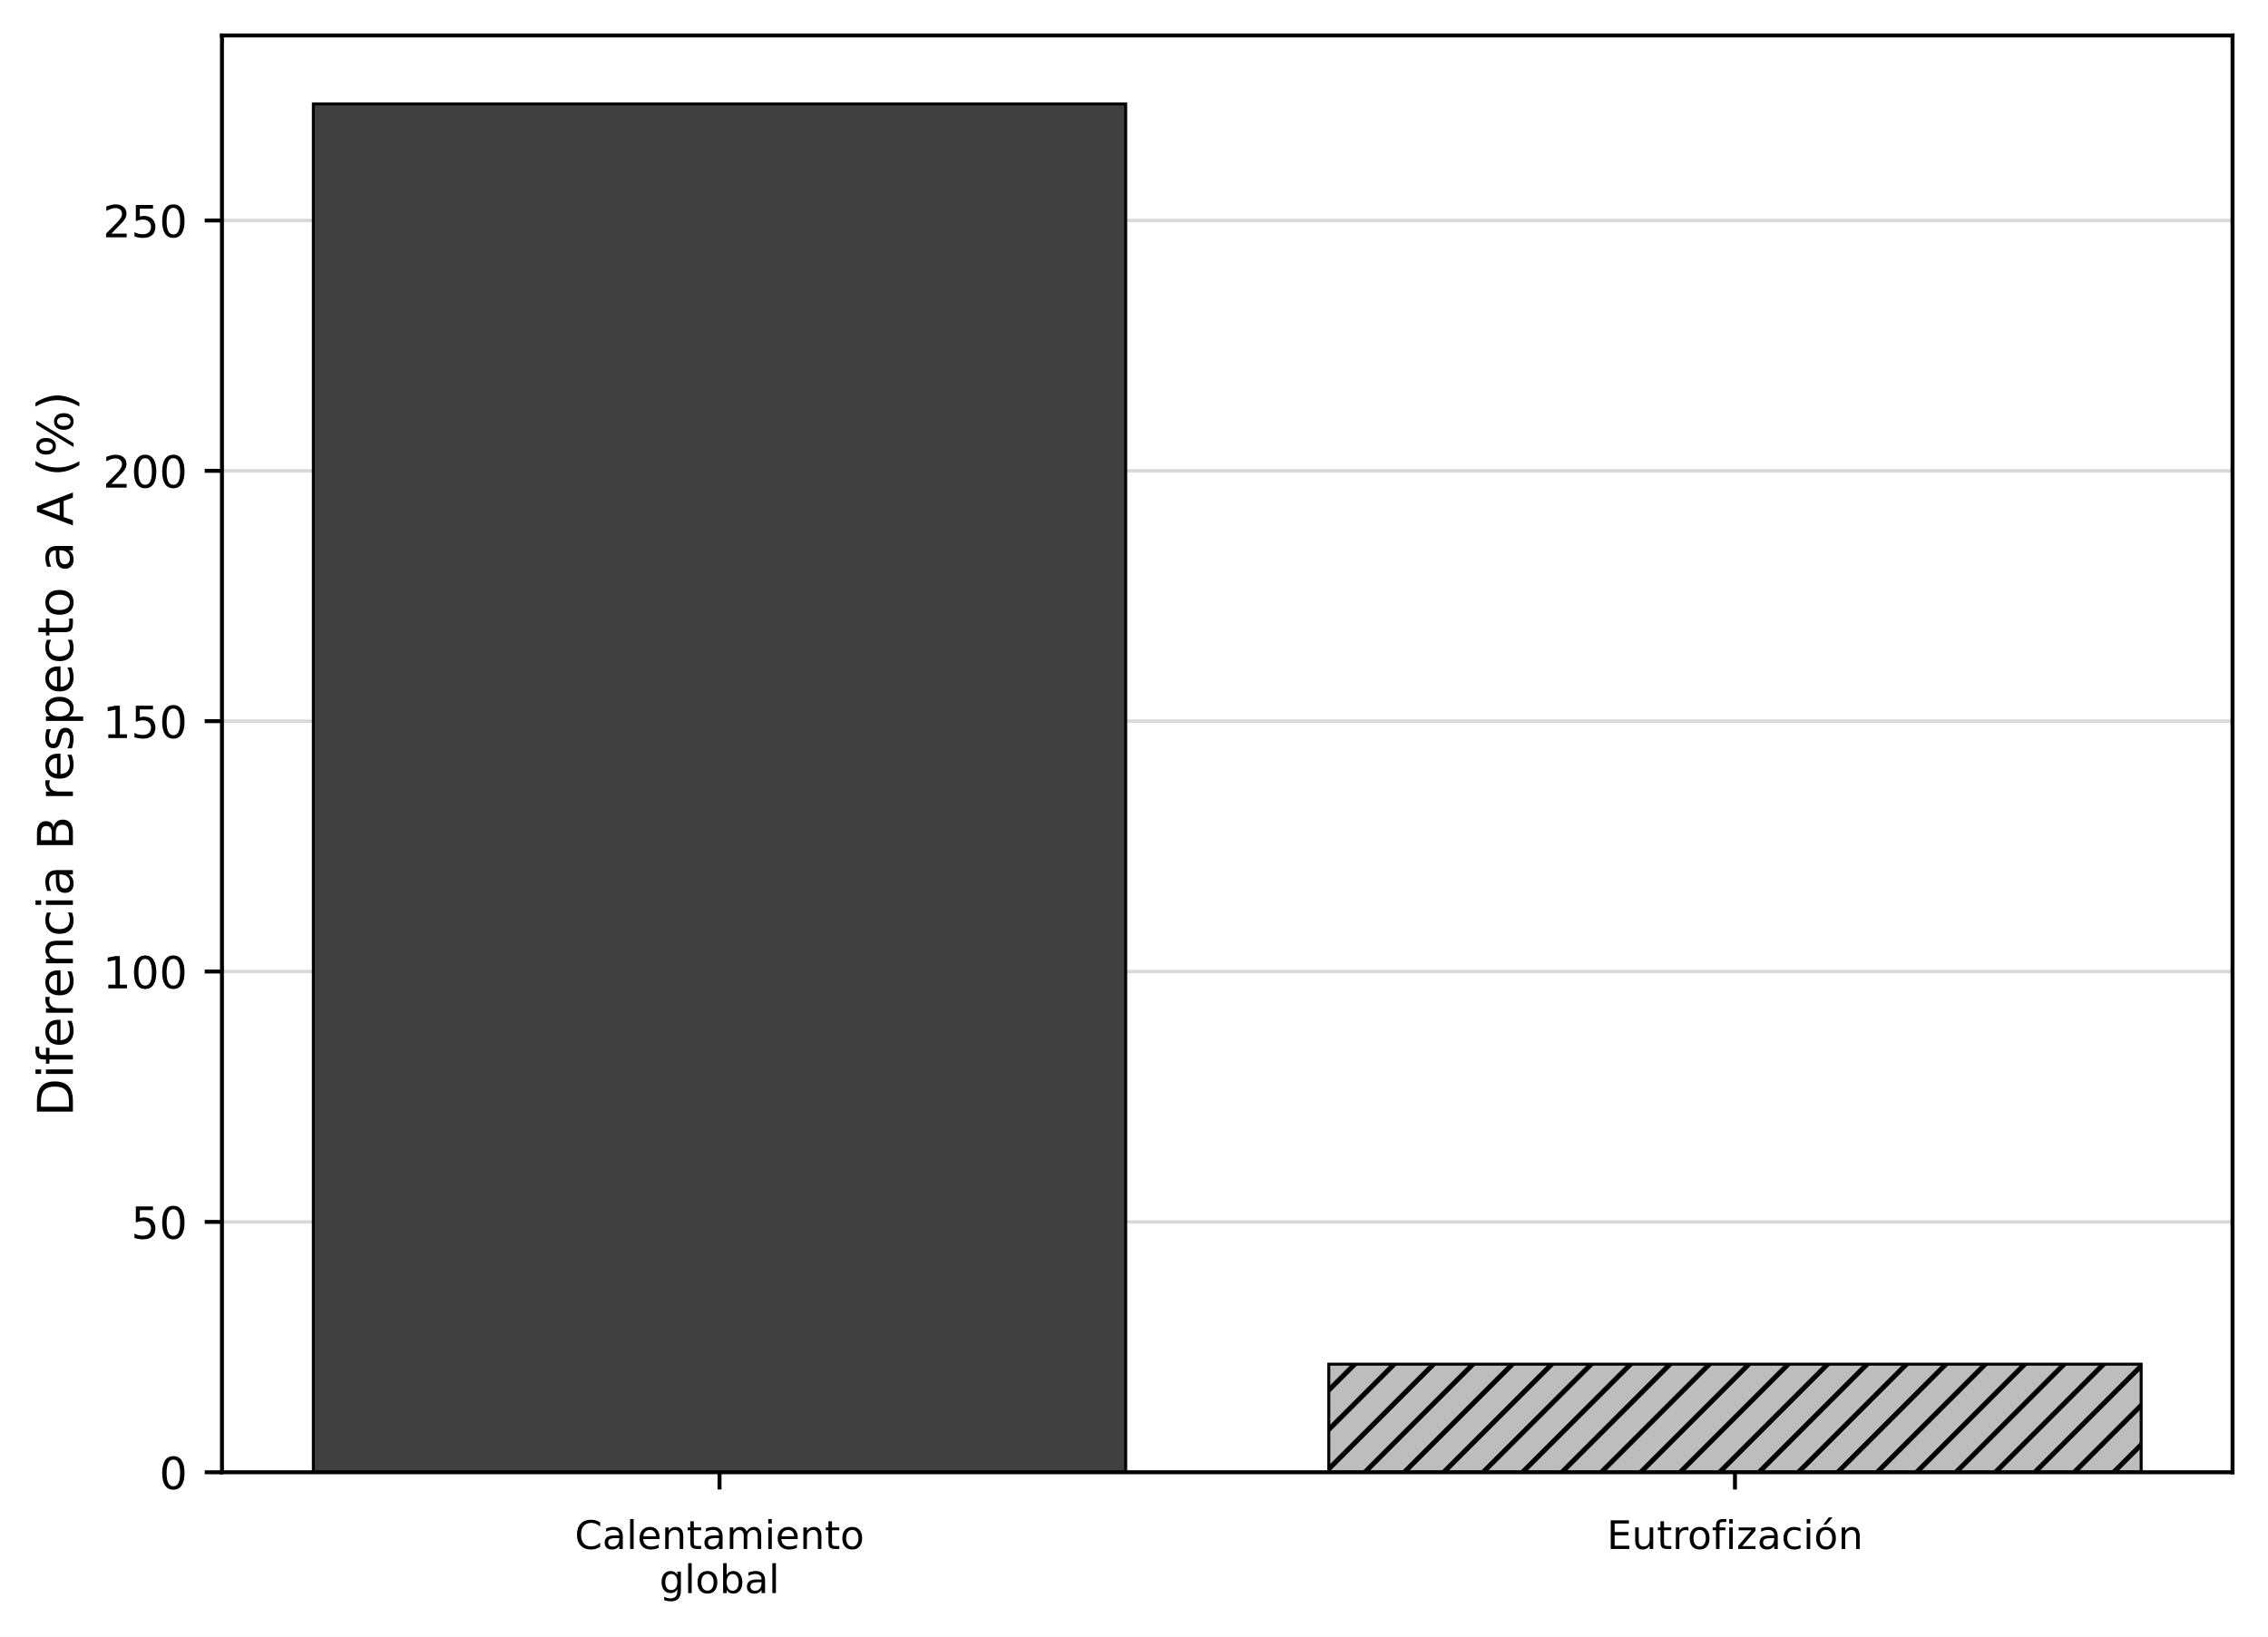
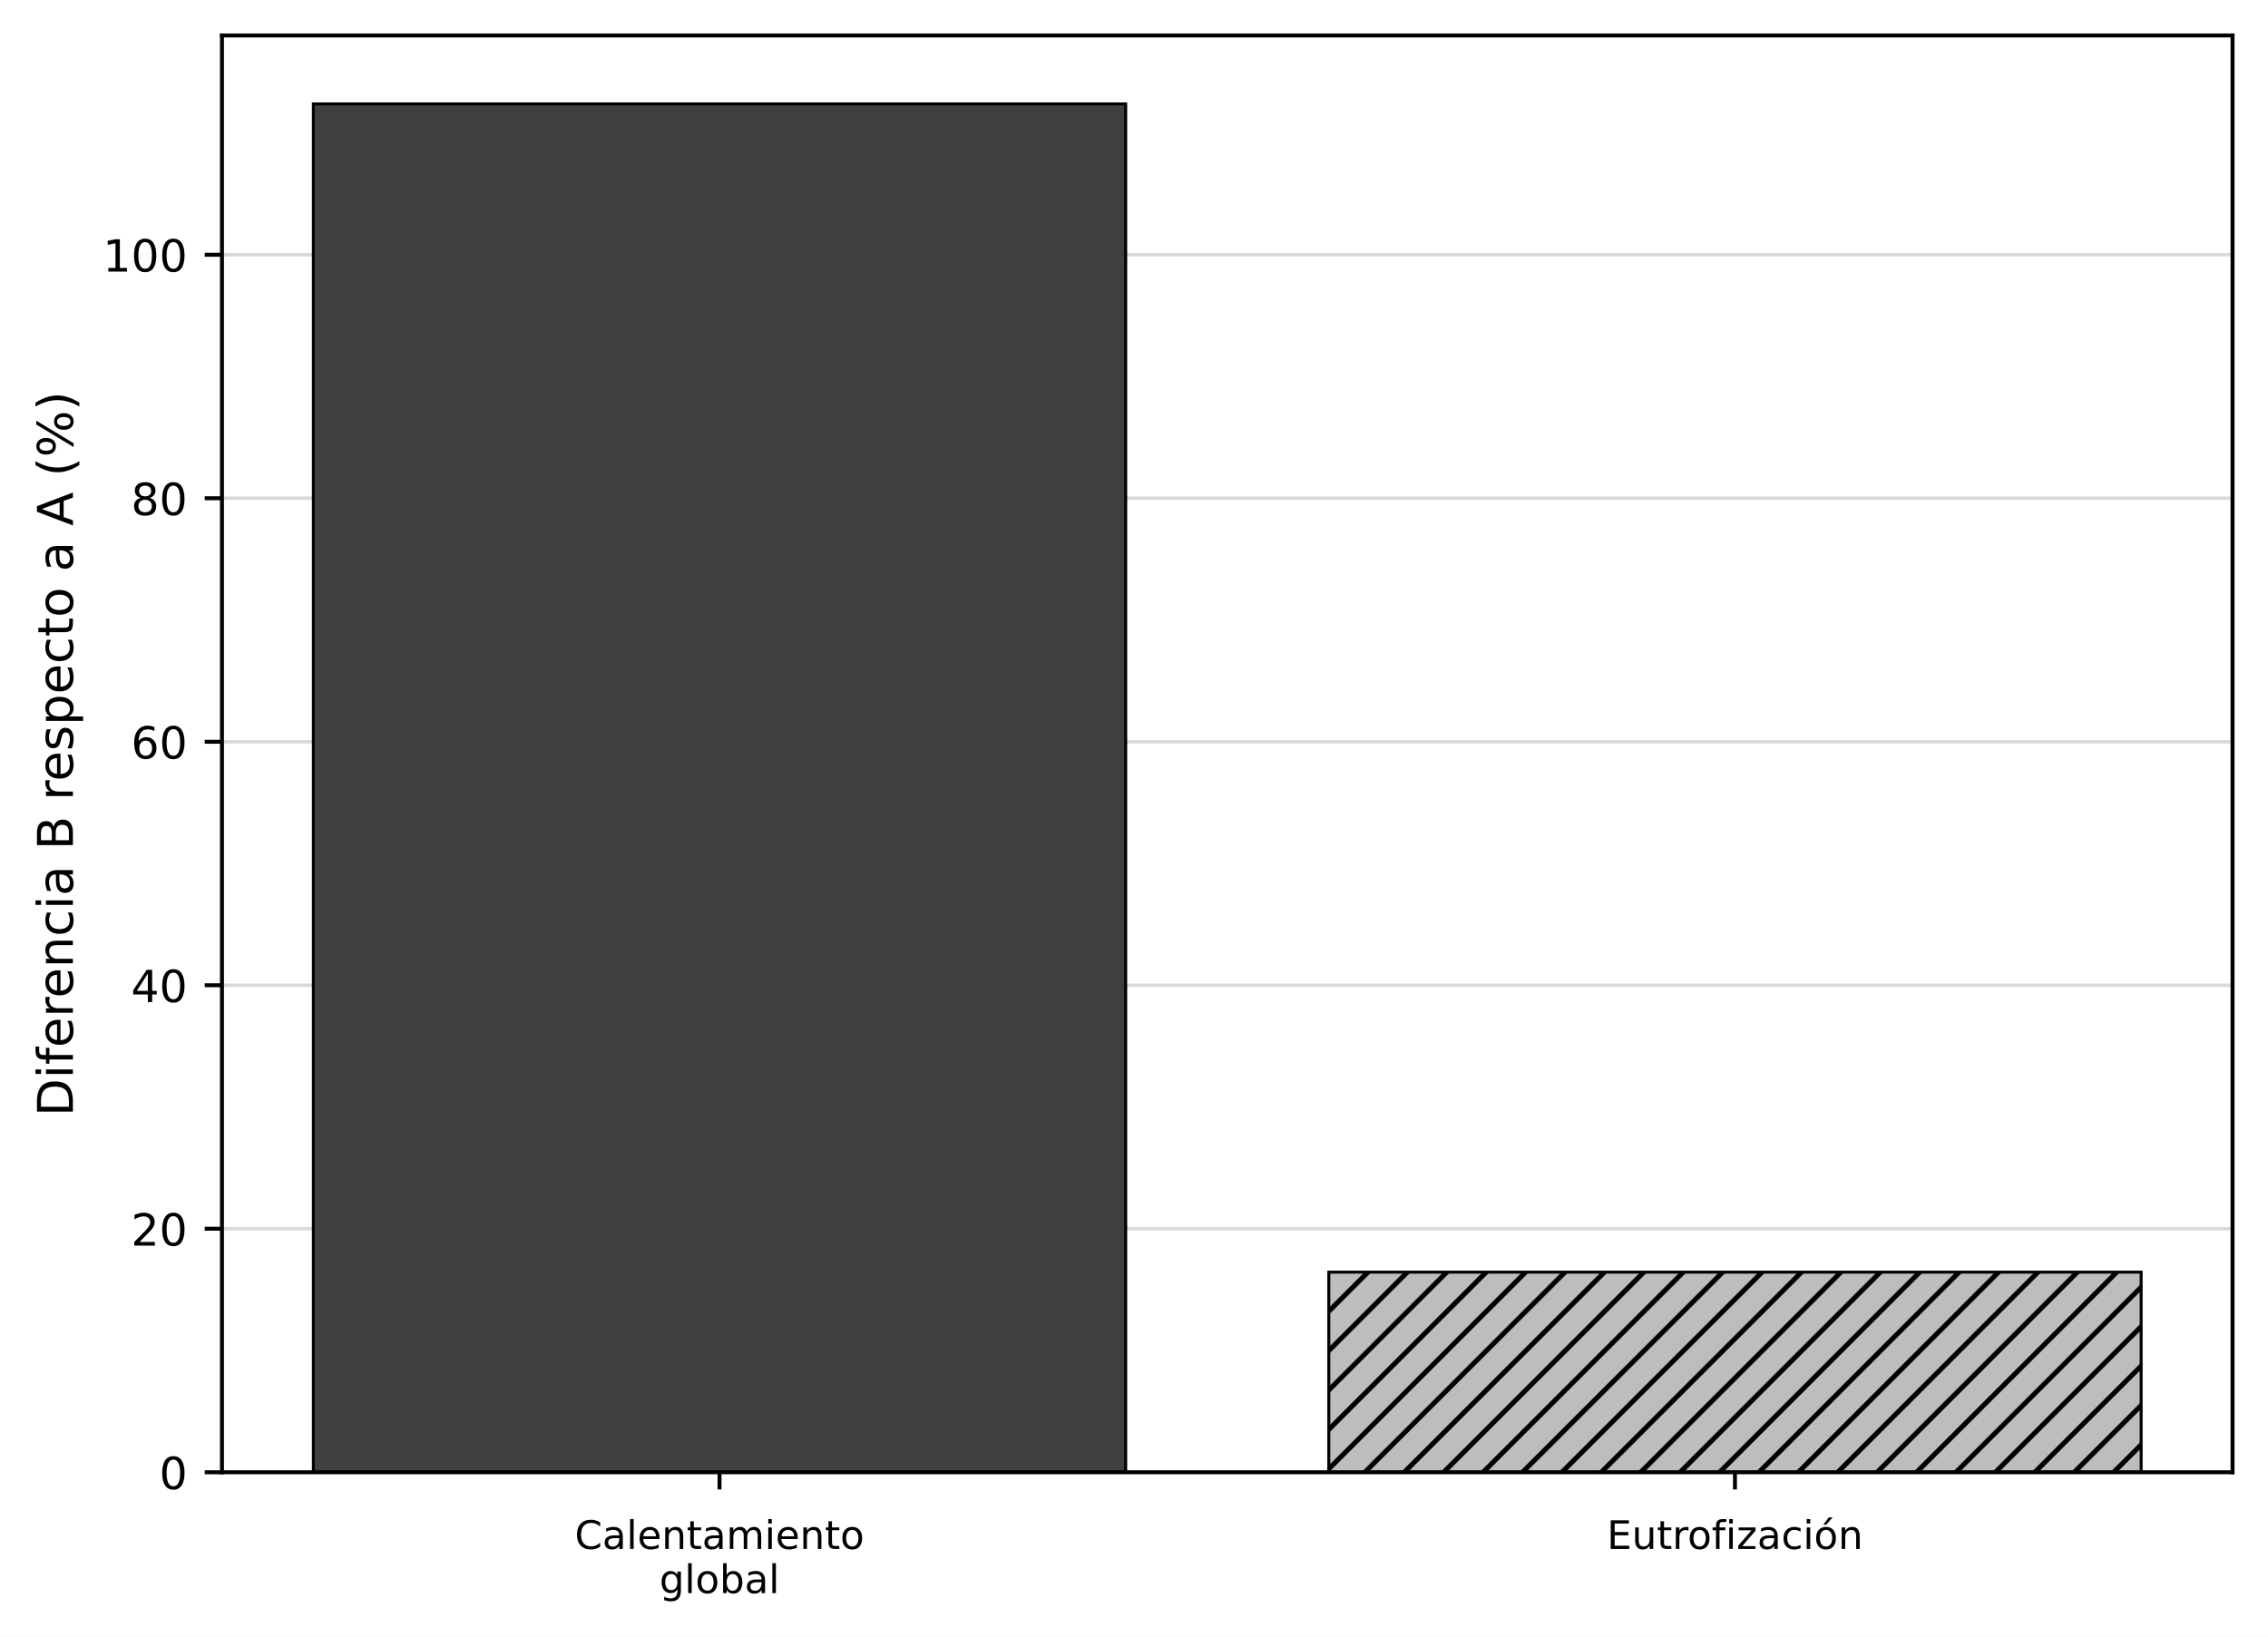
<svg xmlns="http://www.w3.org/2000/svg" xmlns:xlink="http://www.w3.org/1999/xlink" width="460.387pt" height="332.349pt" viewBox="0 0 460.387 332.349" version="1.1">
  <defs>
    <style type="text/css">*{stroke-linejoin: round; stroke-linecap: butt}</style>
  </defs>
  <g id="figure_1">
    <g id="patch_1">
      <path d="M 0 332.349  L 460.387 332.349  L 460.387 0  L 0 0  z " style="fill: #ffffff" />
    </g>
    <g id="axes_1">
      <g id="patch_2">
        <path d="M 45.057 298.948  L 453.187 298.948  L 453.187 7.2  L 45.057 7.2  z " style="fill: #ffffff" />
      </g>
      <g id="matplotlib.axis_1">
        <g id="xtick_1">
          <g id="line2d_1">
            <defs>
-               <path id="m3b9592dd2f" d="M 0 0  L 0 3.5  " style="stroke: #000000; stroke-width: 0.8" />
+               <path id="me1979a4521" d="M 0 0  L 0 3.5  " style="stroke: #000000; stroke-width: 0.8" />
            </defs>
            <g>
-               <use xlink:href="#m3b9592dd2f" x="146.059" y="298.948" style="stroke: #000000; stroke-width: 0.8" />
+               <use xlink:href="#me1979a4521" x="146.059" y="298.948" style="stroke: #000000; stroke-width: 0.8" />
            </g>
          </g>
          <g id="text_1">
            <text style="font-size: 8px; font-family: 'DejaVu Sans'" transform="translate(116.6681 314.5267)">Calentamiento</text>
            <text style="font-size: 8px; font-family: 'DejaVu Sans'" transform="translate(133.8587 323.485)">global</text>
          </g>
        </g>
        <g id="xtick_2">
          <g id="line2d_2">
            <g>
-               <use xlink:href="#m3b9592dd2f" x="352.185" y="298.948" style="stroke: #000000; stroke-width: 0.8" />
+               <use xlink:href="#me1979a4521" x="352.185" y="298.948" style="stroke: #000000; stroke-width: 0.8" />
            </g>
          </g>
          <g id="text_2">
            <text style="font-size: 8px; font-family: 'DejaVu Sans'; text-anchor: middle" x="352.185" y="314.527" transform="rotate(-0 352.185 314.5267)">Eutrofización</text>
          </g>
        </g>
      </g>
      <g id="matplotlib.axis_2">
        <g id="ytick_1">
          <g id="line2d_3">
-             <path d="M 45.057 298.948  L 453.187 298.948  " clip-path="url(#pab2820b0f0)" style="fill: none; stroke: #d9d9d9; stroke-width: 0.7; stroke-linecap: square" />
+             <path d="M 45.057 298.948  L 453.187 298.948  " clip-path="url(#p4c7a592cba)" style="fill: none; stroke: #d9d9d9; stroke-width: 0.7; stroke-linecap: square" />
          </g>
          <g id="line2d_4">
            <defs>
-               <path id="m4c6a634e9c" d="M 0 0  L -3.5 0  " style="stroke: #000000; stroke-width: 0.8" />
+               <path id="m6d4cab8d15" d="M 0 0  L -3.5 0  " style="stroke: #000000; stroke-width: 0.8" />
            </defs>
            <g>
-               <use xlink:href="#m4c6a634e9c" x="45.057" y="298.948" style="stroke: #000000; stroke-width: 0.8" />
+               <use xlink:href="#m6d4cab8d15" x="45.057" y="298.948" style="stroke: #000000; stroke-width: 0.8" />
            </g>
          </g>
          <g id="text_3">
            <text style="font-size: 9px; font-family: 'DejaVu Sans'; text-anchor: end" x="38.057" y="302.367" transform="rotate(-0 38.05687 302.3673)">0</text>
          </g>
        </g>
        <g id="ytick_2">
          <g id="line2d_5">
-             <path d="M 45.057 248.111  L 453.187 248.111  " clip-path="url(#pab2820b0f0)" style="fill: none; stroke: #d9d9d9; stroke-width: 0.7; stroke-linecap: square" />
+             <path d="M 45.057 249.504  L 453.187 249.504  " clip-path="url(#p4c7a592cba)" style="fill: none; stroke: #d9d9d9; stroke-width: 0.7; stroke-linecap: square" />
          </g>
          <g id="line2d_6">
            <g>
-               <use xlink:href="#m4c6a634e9c" x="45.057" y="248.111" style="stroke: #000000; stroke-width: 0.8" />
+               <use xlink:href="#m6d4cab8d15" x="45.057" y="249.504" style="stroke: #000000; stroke-width: 0.8" />
            </g>
          </g>
          <g id="text_4">
-             <text style="font-size: 9px; font-family: 'DejaVu Sans'; text-anchor: end" x="38.057" y="251.53" transform="rotate(-0 38.05687 251.5305)">50</text>
+             <text style="font-size: 9px; font-family: 'DejaVu Sans'; text-anchor: end" x="38.057" y="252.923" transform="rotate(-0 38.05687 252.9233)">20</text>
          </g>
        </g>
        <g id="ytick_3">
          <g id="line2d_7">
-             <path d="M 45.057 197.274  L 453.187 197.274  " clip-path="url(#pab2820b0f0)" style="fill: none; stroke: #d9d9d9; stroke-width: 0.7; stroke-linecap: square" />
+             <path d="M 45.057 200.06  L 453.187 200.06  " clip-path="url(#p4c7a592cba)" style="fill: none; stroke: #d9d9d9; stroke-width: 0.7; stroke-linecap: square" />
          </g>
          <g id="line2d_8">
            <g>
-               <use xlink:href="#m4c6a634e9c" x="45.057" y="197.274" style="stroke: #000000; stroke-width: 0.8" />
+               <use xlink:href="#m6d4cab8d15" x="45.057" y="200.06" style="stroke: #000000; stroke-width: 0.8" />
            </g>
          </g>
          <g id="text_5">
-             <text style="font-size: 9px; font-family: 'DejaVu Sans'; text-anchor: end" x="38.057" y="200.694" transform="rotate(-0 38.05687 200.6936)">100</text>
+             <text style="font-size: 9px; font-family: 'DejaVu Sans'; text-anchor: end" x="38.057" y="203.479" transform="rotate(-0 38.05687 203.4793)">40</text>
          </g>
        </g>
        <g id="ytick_4">
          <g id="line2d_9">
-             <path d="M 45.057 146.438  L 453.187 146.438  " clip-path="url(#pab2820b0f0)" style="fill: none; stroke: #d9d9d9; stroke-width: 0.7; stroke-linecap: square" />
+             <path d="M 45.057 150.616  L 453.187 150.616  " clip-path="url(#p4c7a592cba)" style="fill: none; stroke: #d9d9d9; stroke-width: 0.7; stroke-linecap: square" />
          </g>
          <g id="line2d_10">
            <g>
-               <use xlink:href="#m4c6a634e9c" x="45.057" y="146.438" style="stroke: #000000; stroke-width: 0.8" />
+               <use xlink:href="#m6d4cab8d15" x="45.057" y="150.616" style="stroke: #000000; stroke-width: 0.8" />
            </g>
          </g>
          <g id="text_6">
-             <text style="font-size: 9px; font-family: 'DejaVu Sans'; text-anchor: end" x="38.057" y="149.857" transform="rotate(-0 38.05687 149.8568)">150</text>
+             <text style="font-size: 9px; font-family: 'DejaVu Sans'; text-anchor: end" x="38.057" y="154.035" transform="rotate(-0 38.05687 154.0353)">60</text>
          </g>
        </g>
        <g id="ytick_5">
          <g id="line2d_11">
-             <path d="M 45.057 95.601  L 453.187 95.601  " clip-path="url(#pab2820b0f0)" style="fill: none; stroke: #d9d9d9; stroke-width: 0.7; stroke-linecap: square" />
+             <path d="M 45.057 101.172  L 453.187 101.172  " clip-path="url(#p4c7a592cba)" style="fill: none; stroke: #d9d9d9; stroke-width: 0.7; stroke-linecap: square" />
          </g>
          <g id="line2d_12">
            <g>
-               <use xlink:href="#m4c6a634e9c" x="45.057" y="95.601" style="stroke: #000000; stroke-width: 0.8" />
+               <use xlink:href="#m6d4cab8d15" x="45.057" y="101.172" style="stroke: #000000; stroke-width: 0.8" />
            </g>
          </g>
          <g id="text_7">
-             <text style="font-size: 9px; font-family: 'DejaVu Sans'; text-anchor: end" x="38.057" y="99.02" transform="rotate(-0 38.05687 99.01998)">200</text>
+             <text style="font-size: 9px; font-family: 'DejaVu Sans'; text-anchor: end" x="38.057" y="104.591" transform="rotate(-0 38.05687 104.5913)">80</text>
          </g>
        </g>
        <g id="ytick_6">
          <g id="line2d_13">
-             <path d="M 45.057 44.764  L 453.187 44.764  " clip-path="url(#pab2820b0f0)" style="fill: none; stroke: #d9d9d9; stroke-width: 0.7; stroke-linecap: square" />
+             <path d="M 45.057 51.728  L 453.187 51.728  " clip-path="url(#p4c7a592cba)" style="fill: none; stroke: #d9d9d9; stroke-width: 0.7; stroke-linecap: square" />
          </g>
          <g id="line2d_14">
            <g>
-               <use xlink:href="#m4c6a634e9c" x="45.057" y="44.764" style="stroke: #000000; stroke-width: 0.8" />
+               <use xlink:href="#m6d4cab8d15" x="45.057" y="51.728" style="stroke: #000000; stroke-width: 0.8" />
            </g>
          </g>
          <g id="text_8">
-             <text style="font-size: 9px; font-family: 'DejaVu Sans'; text-anchor: end" x="38.057" y="48.183" transform="rotate(-0 38.05687 48.18315)">250</text>
+             <text style="font-size: 9px; font-family: 'DejaVu Sans'; text-anchor: end" x="38.057" y="55.147" transform="rotate(-0 38.05687 55.14735)">100</text>
          </g>
        </g>
        <g id="text_9">
          <text style="font-size: 10px; font-family: 'DejaVu Sans'; text-anchor: middle" x="14.798" y="153.074" transform="rotate(-90 14.79844 153.074)">Diferencia B respecto a A (%)</text>
        </g>
      </g>
      <g id="patch_3">
-         <path d="M 63.608 298.948  L 228.509 298.948  L 228.509 21.093  L 63.608 21.093  z " clip-path="url(#pab2820b0f0)" style="fill: #404040; stroke: #000000; stroke-width: 0.6; stroke-linejoin: miter" />
+         <path d="M 63.608 298.948  L 228.509 298.948  L 228.509 21.093  L 63.608 21.093  z " clip-path="url(#p4c7a592cba)" style="fill: #404040; stroke: #000000; stroke-width: 0.6; stroke-linejoin: miter" />
      </g>
      <g id="patch_4">
-         <path d="M 269.735 298.948  L 434.636 298.948  L 434.636 277.003  L 269.735 277.003  z " clip-path="url(#pab2820b0f0)" style="fill: url(#h77fa4c386b); stroke: #000000; stroke-width: 0.6; stroke-linejoin: miter" />
+         <path d="M 269.735 298.948  L 434.636 298.948  L 434.636 258.319  L 269.735 258.319  z " clip-path="url(#p4c7a592cba)" style="fill: url(#h6529477e70); stroke: #000000; stroke-width: 0.6; stroke-linejoin: miter" />
      </g>
      <g id="patch_5">
        <path d="M 45.057 298.948  L 45.057 7.2  " style="fill: none; stroke: #000000; stroke-width: 0.8; stroke-linejoin: miter; stroke-linecap: square" />
      </g>
      <g id="patch_6">
        <path d="M 453.187 298.948  L 453.187 7.2  " style="fill: none; stroke: #000000; stroke-width: 0.8; stroke-linejoin: miter; stroke-linecap: square" />
      </g>
      <g id="patch_7">
        <path d="M 45.057 298.948  L 453.187 298.948  " style="fill: none; stroke: #000000; stroke-width: 0.8; stroke-linejoin: miter; stroke-linecap: square" />
      </g>
      <g id="patch_8">
        <path d="M 45.057 7.2  L 453.187 7.2  " style="fill: none; stroke: #000000; stroke-width: 0.8; stroke-linejoin: miter; stroke-linecap: square" />
      </g>
    </g>
  </g>
  <defs>
-     <clipPath id="pab2820b0f0">
+     <clipPath id="p4c7a592cba">
      <rect x="45.057" y="7.2" width="408.13" height="291.748" />
    </clipPath>
  </defs>
  <defs>
-     <pattern id="h77fa4c386b" patternUnits="userSpaceOnUse" x="0" y="0" width="72" height="72">
+     <pattern id="h6529477e70" patternUnits="userSpaceOnUse" x="0" y="0" width="72" height="72">
      <rect x="0" y="0" width="73" height="73" fill="#bdbdbd" />
      <path d="M -36 36  L 36 -36  M -32 40  L 40 -32  M -28 44  L 44 -28  M -24 48  L 48 -24  M -20 52  L 52 -20  M -16 56  L 56 -16  M -12 60  L 60 -12  M -8 64  L 64 -8  M -4 68  L 68 -4  M 0 72  L 72 0  M 4 76  L 76 4  M 8 80  L 80 8  M 12 84  L 84 12  M 16 88  L 88 16  M 20 92  L 92 20  M 24 96  L 96 24  M 28 100  L 100 28  M 32 104  L 104 32  M 36 108  L 108 36  " style="fill: #000000; stroke: #000000; stroke-width: 1.0; stroke-linecap: butt; stroke-linejoin: miter" />
    </pattern>
  </defs>
</svg>
